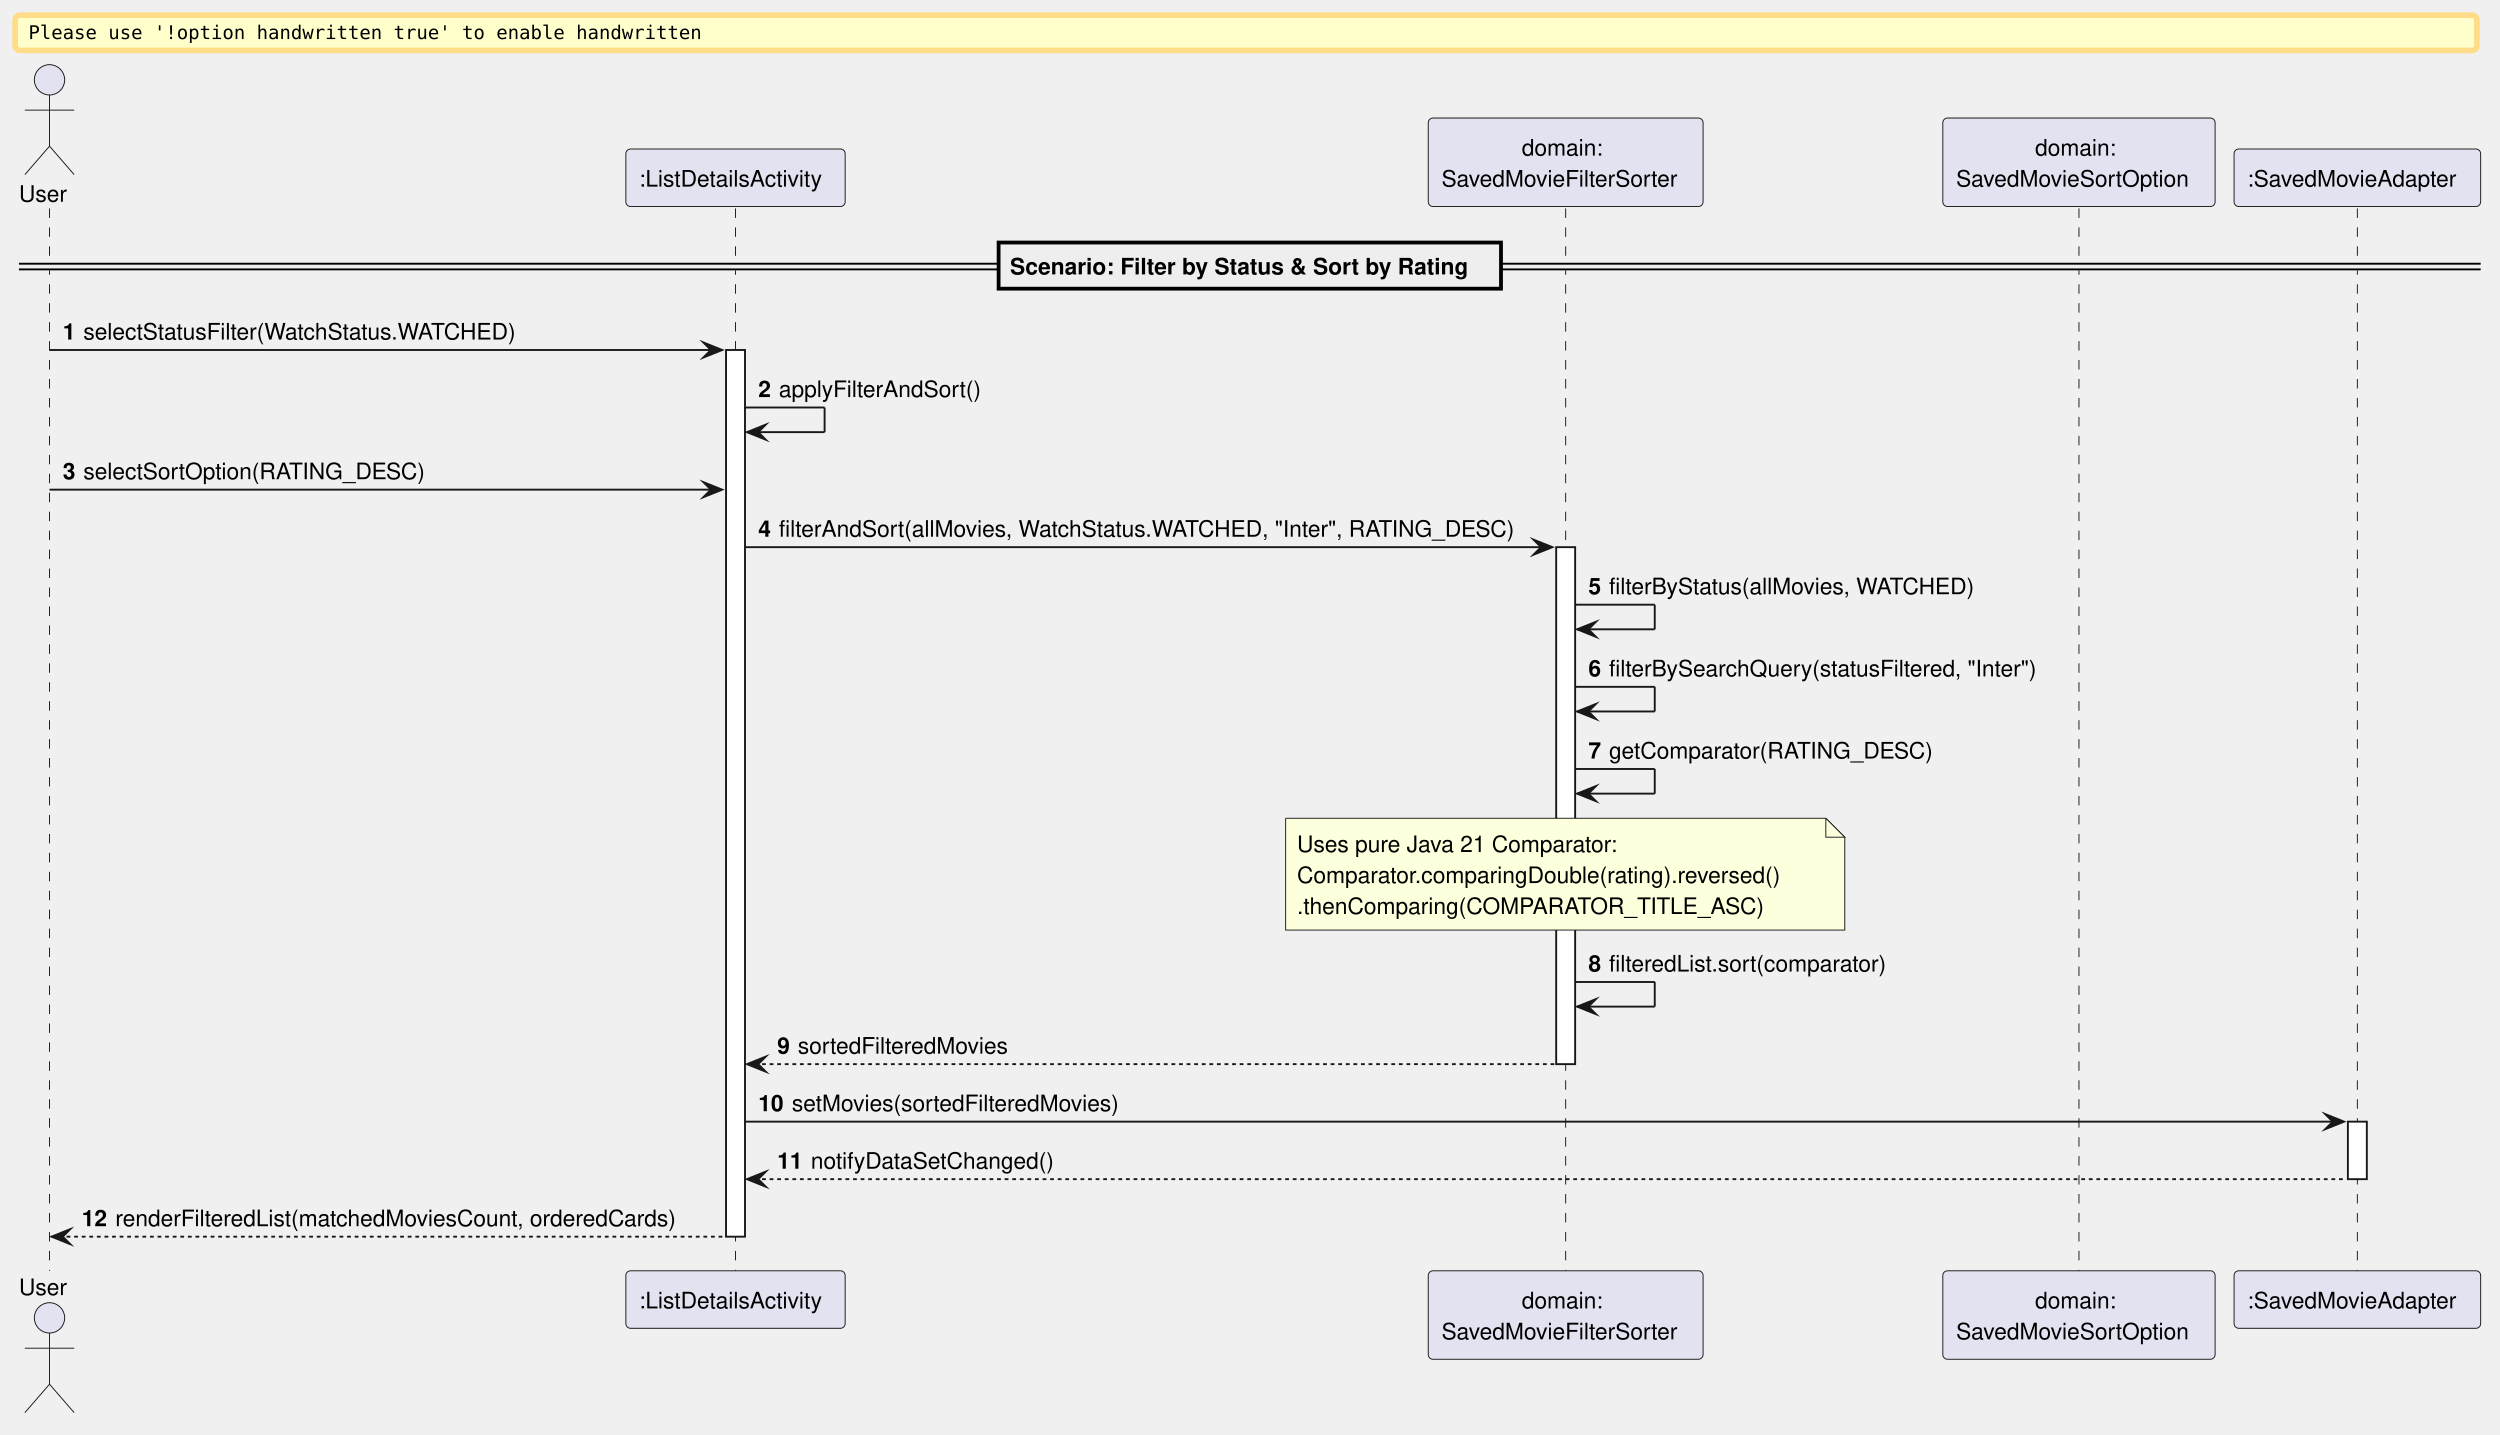
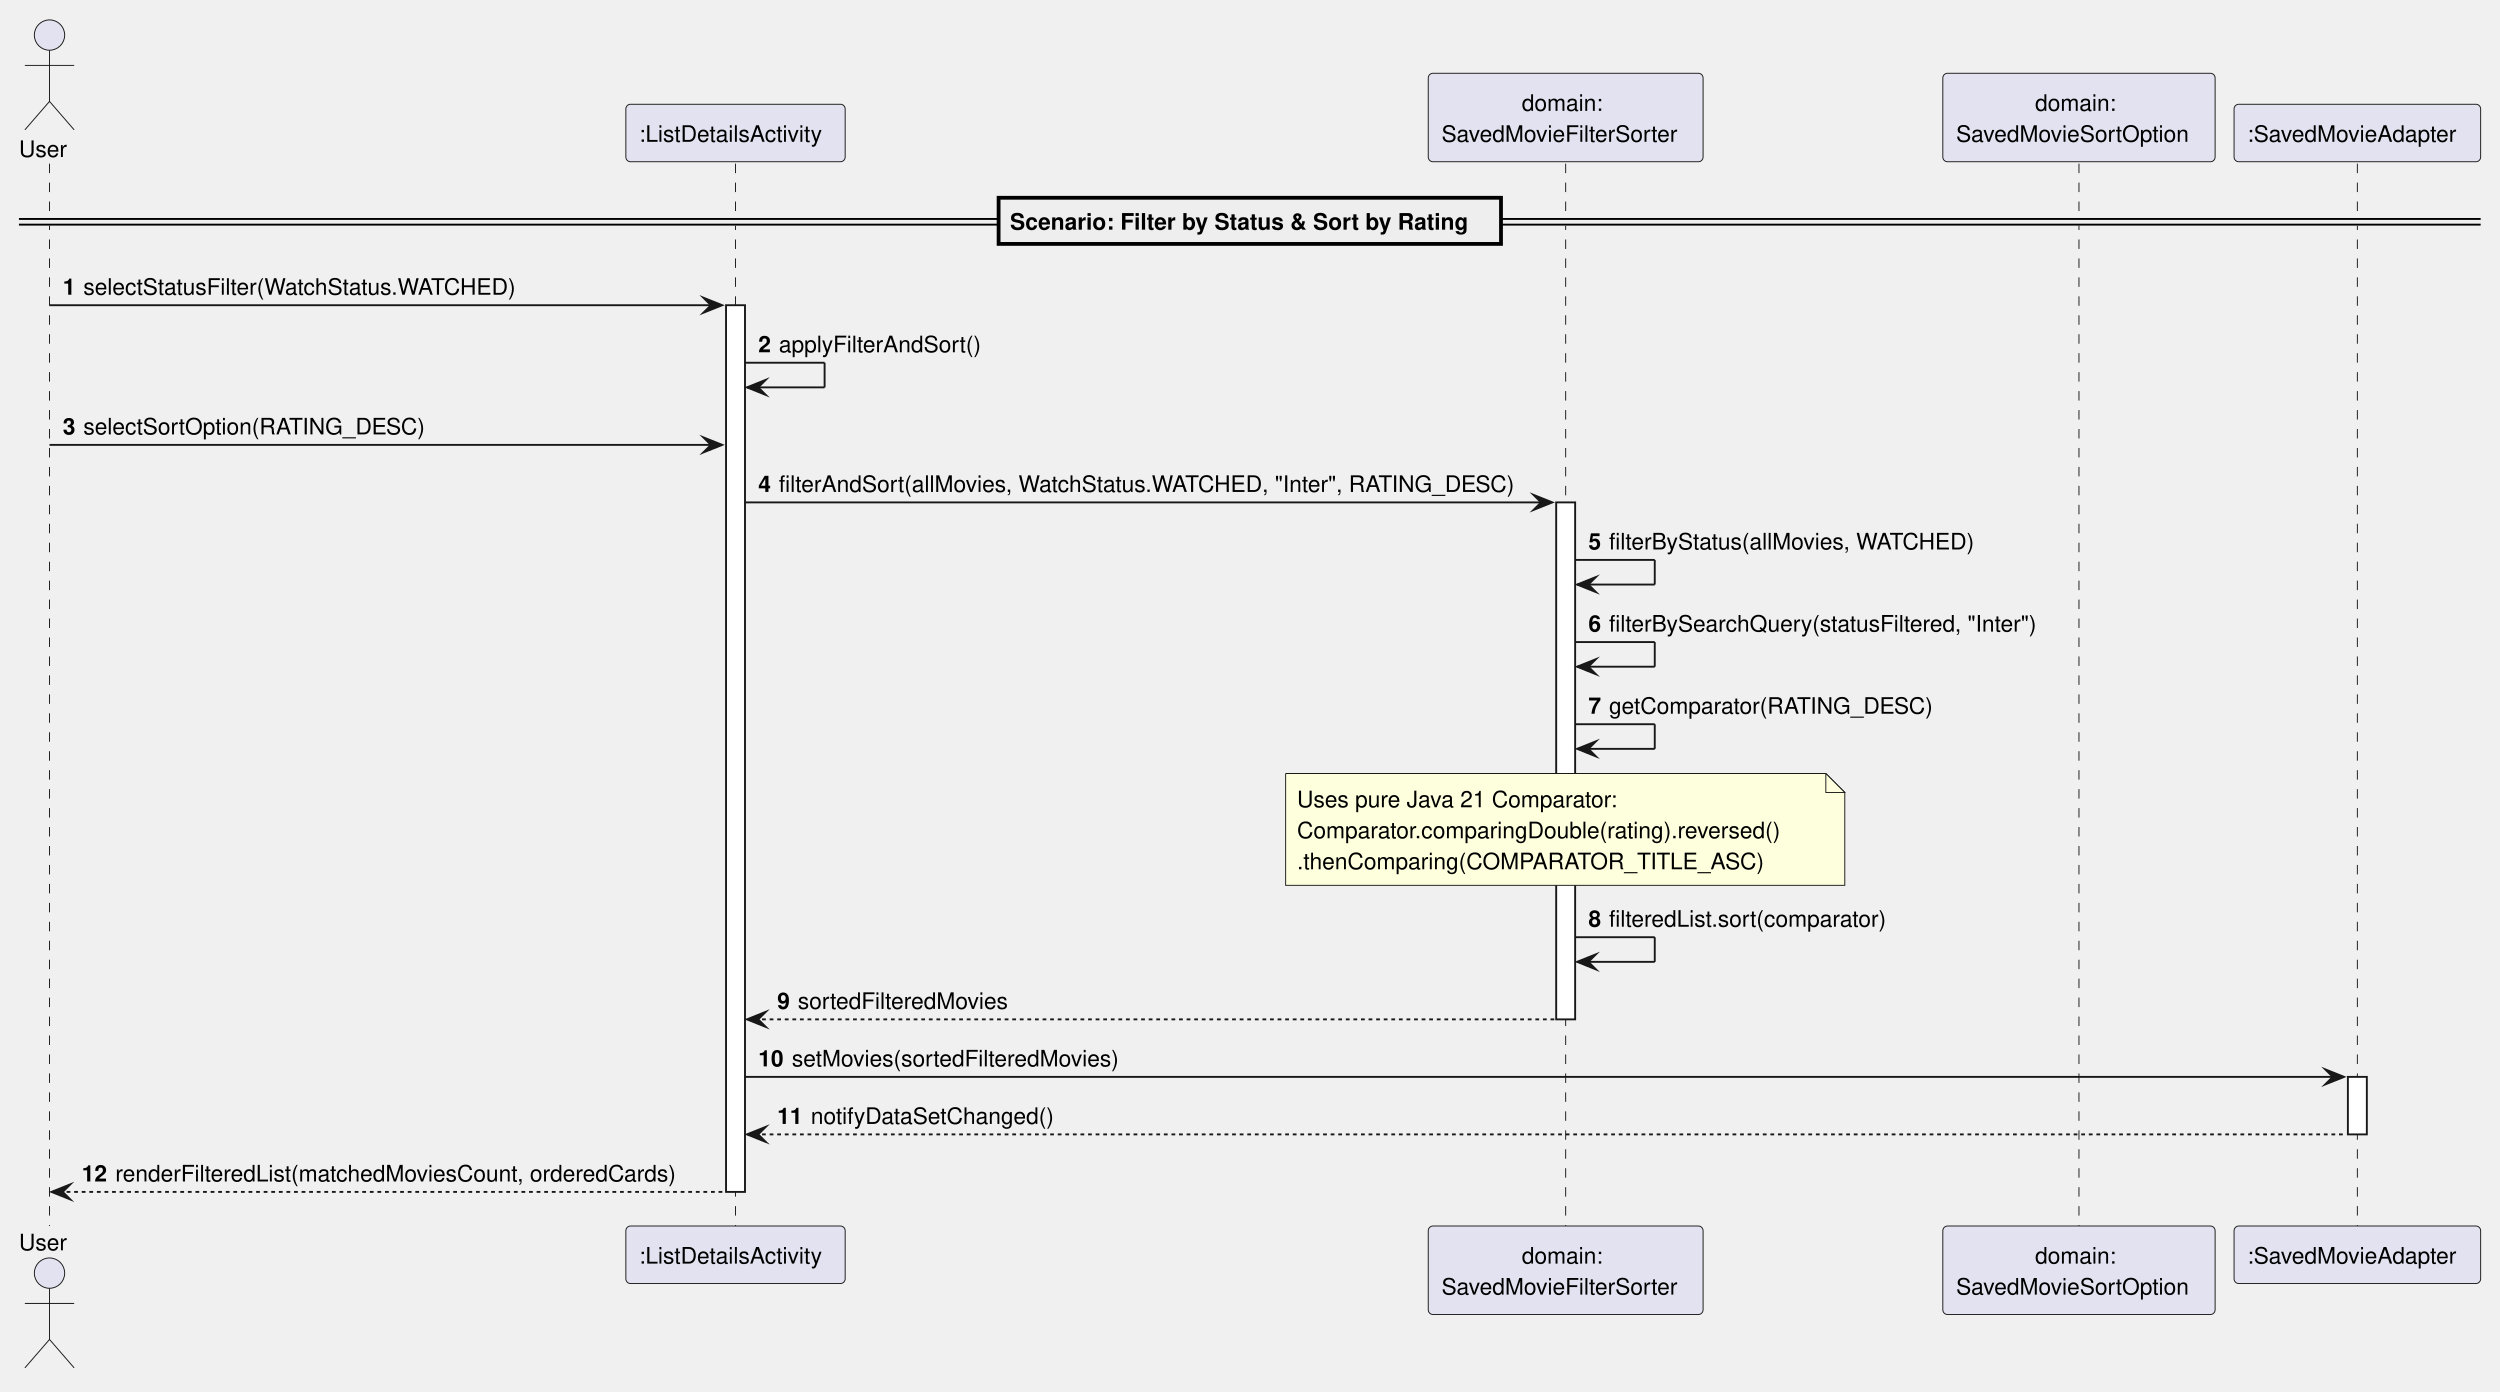
- <svg xmlns="http://www.w3.org/2000/svg" version="1.1" data-diagram-type="SEQUENCE" style="width:1319px;height:757px;background:#FFFFFF;" width="1319px" height="757px" viewBox="0 0 1319 757" zoomAndPan="magnify" preserveAspectRatio="none" contentStyleType="text/css">
+ <svg xmlns="http://www.w3.org/2000/svg" version="1.1" data-diagram-type="SEQUENCE" style="width:1319px;height:734px;background:#FFFFFF;" width="1319px" height="734px" viewBox="0 0 1319 734" zoomAndPan="magnify" preserveAspectRatio="none" contentStyleType="text/css">
  <defs />
  <g font-family="sans-serif" lengthAdjust="spacing">
-     <rect x="8" y="8" width="1298.793" height="18.62" fill="#FFC" style="stroke:#FD8;stroke-width:3;" rx="2.5" ry="2.5" />
-     <text x="15" y="20.62" fill="#000" font-size="10" textLength="354" font-family="monospace">Please use '!option handwritten true' to enable handwritten</text>
    <g>
-       <rect x="22.622" y="109.964" width="8" height="560.506" fill="#000" fill-opacity="0" />
-       <line x1="26.122" y1="109.964" x2="26.122" y2="670.47" style="stroke:#181818;stroke-width:0.5;stroke-dasharray:5,5;" />
+       <rect x="22.622" y="86.344" width="8" height="560.506" fill="#000" fill-opacity="0" />
+       <line x1="26.122" y1="86.344" x2="26.122" y2="646.85" style="stroke:#181818;stroke-width:0.5;stroke-dasharray:5,5;" />
    </g>
    <g>
-       <rect x="384.557" y="109.964" width="8" height="560.506" fill="#000" fill-opacity="0" />
-       <line x1="388.057" y1="109.964" x2="388.057" y2="670.47" style="stroke:#181818;stroke-width:0.5;stroke-dasharray:5,5;" />
+       <rect x="384.557" y="86.344" width="8" height="560.506" fill="#000" fill-opacity="0" />
+       <line x1="388.057" y1="86.344" x2="388.057" y2="646.85" style="stroke:#181818;stroke-width:0.5;stroke-dasharray:5,5;" />
    </g>
    <g>
-       <rect x="383.057" y="184.652" width="10" height="467.818" fill="#FFF" style="stroke:#181818;stroke-width:1;" />
+       <rect x="383.057" y="161.032" width="10" height="467.818" fill="#FFF" style="stroke:#181818;stroke-width:1;" />
    </g>
    <g>
-       <rect x="822.547" y="109.964" width="8" height="560.506" fill="#000" fill-opacity="0" />
-       <line x1="826.047" y1="109.964" x2="826.047" y2="670.47" style="stroke:#181818;stroke-width:0.5;stroke-dasharray:5,5;" />
+       <rect x="822.547" y="86.344" width="8" height="560.506" fill="#000" fill-opacity="0" />
+       <line x1="826.047" y1="86.344" x2="826.047" y2="646.85" style="stroke:#181818;stroke-width:0.5;stroke-dasharray:5,5;" />
    </g>
    <g>
-       <rect x="821.047" y="288.685" width="10" height="272.753" fill="#FFF" style="stroke:#181818;stroke-width:1;" />
+       <rect x="821.047" y="265.065" width="10" height="272.753" fill="#FFF" style="stroke:#181818;stroke-width:1;" />
    </g>
    <g>
-       <rect x="1093.361" y="109.964" width="8" height="560.506" fill="#000" fill-opacity="0" />
-       <line x1="1096.861" y1="109.964" x2="1096.861" y2="670.47" style="stroke:#181818;stroke-width:0.5;stroke-dasharray:5,5;" />
+       <rect x="1093.361" y="86.344" width="8" height="560.506" fill="#000" fill-opacity="0" />
+       <line x1="1096.861" y1="86.344" x2="1096.861" y2="646.85" style="stroke:#181818;stroke-width:0.5;stroke-dasharray:5,5;" />
    </g>
    <g>
-       <rect x="1240.242" y="109.964" width="8" height="560.506" fill="#000" fill-opacity="0" />
-       <line x1="1243.742" y1="109.964" x2="1243.742" y2="670.47" style="stroke:#181818;stroke-width:0.5;stroke-dasharray:5,5;" />
+       <rect x="1240.242" y="86.344" width="8" height="560.506" fill="#000" fill-opacity="0" />
+       <line x1="1243.742" y1="86.344" x2="1243.742" y2="646.85" style="stroke:#181818;stroke-width:0.5;stroke-dasharray:5,5;" />
    </g>
    <g>
-       <rect x="1238.742" y="591.782" width="10" height="30.344" fill="#FFF" style="stroke:#181818;stroke-width:1;" />
+       <rect x="1238.742" y="568.162" width="10" height="30.344" fill="#FFF" style="stroke:#181818;stroke-width:1;" />
    </g>
-     <text x="10" y="106.448" fill="#000" font-size="12" textLength="26.244" font-family="'Helvetica, Arial, sans-serif'">User</text>
-     <ellipse cx="26.122" cy="42.12" rx="8" ry="8" fill="#E2E2F0" style="stroke:#181818;stroke-width:0.5;" />
-     <path d="M26.122,50.12 L26.122,77.12 M13.122,58.12 L39.122,58.12 M26.122,77.12 L13.122,92.12 M26.122,77.12 L39.122,92.12" style="stroke:#181818;stroke-width:0.5;" fill="none" />
-     <rect x="330.2" y="78.62" width="115.713" height="30.344" fill="#E2E2F0" style="stroke:#181818;stroke-width:0.5;" rx="2.5" ry="2.5" />
-     <text x="337.2" y="98.448" fill="#000" font-size="12" textLength="101.713" font-family="'Helvetica, Arial, sans-serif'">:ListDetailsActivity</text>
-     <rect x="753.545" y="62.276" width="145.005" height="46.688" fill="#E2E2F0" style="stroke:#181818;stroke-width:0.5;" rx="2.5" ry="2.5" />
-     <text x="802.887" y="82.104" fill="#000" font-size="12" textLength="46.32" font-family="'Helvetica, Arial, sans-serif'">domain:</text>
-     <text x="760.545" y="98.448" fill="#000" font-size="12" textLength="131.005" font-family="'Helvetica, Arial, sans-serif'">SavedMovieFilterSorter</text>
-     <rect x="1025.031" y="62.276" width="143.661" height="46.688" fill="#E2E2F0" style="stroke:#181818;stroke-width:0.5;" rx="2.5" ry="2.5" />
-     <text x="1073.701" y="82.104" fill="#000" font-size="12" textLength="46.32" font-family="'Helvetica, Arial, sans-serif'">domain:</text>
-     <text x="1032.031" y="98.448" fill="#000" font-size="12" textLength="129.661" font-family="'Helvetica, Arial, sans-serif'">SavedMovieSortOption</text>
-     <rect x="1178.692" y="78.62" width="130.101" height="30.344" fill="#E2E2F0" style="stroke:#181818;stroke-width:0.5;" rx="2.5" ry="2.5" />
-     <text x="1185.692" y="98.448" fill="#000" font-size="12" textLength="116.101" font-family="'Helvetica, Arial, sans-serif'">:SavedMovieAdapter</text>
-     <text x="10" y="683.298" fill="#000" font-size="12" textLength="26.244" font-family="'Helvetica, Arial, sans-serif'">User</text>
-     <ellipse cx="26.122" cy="695.314" rx="8" ry="8" fill="#E2E2F0" style="stroke:#181818;stroke-width:0.5;" />
-     <path d="M26.122,703.314 L26.122,730.314 M13.122,711.314 L39.122,711.314 M26.122,730.314 L13.122,745.314 M26.122,730.314 L39.122,745.314" style="stroke:#181818;stroke-width:0.5;" fill="none" />
-     <rect x="330.2" y="670.47" width="115.713" height="30.344" fill="#E2E2F0" style="stroke:#181818;stroke-width:0.5;" rx="2.5" ry="2.5" />
-     <text x="337.2" y="690.298" fill="#000" font-size="12" textLength="101.713" font-family="'Helvetica, Arial, sans-serif'">:ListDetailsActivity</text>
-     <rect x="753.545" y="670.47" width="145.005" height="46.688" fill="#E2E2F0" style="stroke:#181818;stroke-width:0.5;" rx="2.5" ry="2.5" />
-     <text x="802.887" y="690.298" fill="#000" font-size="12" textLength="46.32" font-family="'Helvetica, Arial, sans-serif'">domain:</text>
-     <text x="760.545" y="706.642" fill="#000" font-size="12" textLength="131.005" font-family="'Helvetica, Arial, sans-serif'">SavedMovieFilterSorter</text>
-     <rect x="1025.031" y="670.47" width="143.661" height="46.688" fill="#E2E2F0" style="stroke:#181818;stroke-width:0.5;" rx="2.5" ry="2.5" />
-     <text x="1073.701" y="690.298" fill="#000" font-size="12" textLength="46.32" font-family="'Helvetica, Arial, sans-serif'">domain:</text>
-     <text x="1032.031" y="706.642" fill="#000" font-size="12" textLength="129.661" font-family="'Helvetica, Arial, sans-serif'">SavedMovieSortOption</text>
-     <rect x="1178.692" y="670.47" width="130.101" height="30.344" fill="#E2E2F0" style="stroke:#181818;stroke-width:0.5;" rx="2.5" ry="2.5" />
-     <text x="1185.692" y="690.298" fill="#000" font-size="12" textLength="116.101" font-family="'Helvetica, Arial, sans-serif'">:SavedMovieAdapter</text>
-     <rect x="10" y="139.136" width="1298.793" height="3" fill="#EEE" style="stroke:#EEE;stroke-width:1;" />
-     <line x1="10" y1="139.136" x2="1308.793" y2="139.136" style="stroke:#000;stroke-width:1;" />
-     <line x1="10" y1="142.136" x2="1308.793" y2="142.136" style="stroke:#000;stroke-width:1;" />
-     <rect x="526.863" y="127.964" width="265.066" height="24.344" fill="#EEE" style="stroke:#000;stroke-width:2;" />
-     <text x="532.863" y="144.792" fill="#000" font-size="12" textLength="247.946" font-weight="700" font-family="'Helvetica, Arial, sans-serif'">Scenario: Filter by Status &amp; Sort by Rating</text>
-     <polygon points="371.057,180.652,381.057,184.652,371.057,188.652,375.057,184.652" fill="#181818" style="stroke:#181818;stroke-width:1;stroke-linejoin:miter;stroke-miterlimit:10;" />
-     <line x1="26.122" y1="184.652" x2="377.057" y2="184.652" style="stroke:#181818;stroke-width:1;" />
-     <text x="33.122" y="179.136" fill="#000" font-size="12" font-weight="700" font-family="'Helvetica, Arial, sans-serif'">1</text>
-     <text x="43.986" y="179.136" fill="#000" font-size="12" textLength="234.47" font-family="'Helvetica, Arial, sans-serif'">selectStatusFilter(WatchStatus.WATCHED)</text>
-     <line x1="393.057" y1="214.996" x2="435.057" y2="214.996" style="stroke:#181818;stroke-width:1;" />
-     <line x1="435.057" y1="214.996" x2="435.057" y2="227.996" style="stroke:#181818;stroke-width:1;" />
-     <line x1="394.057" y1="227.996" x2="435.057" y2="227.996" style="stroke:#181818;stroke-width:1;" />
-     <polygon points="404.057,223.996,394.057,227.996,404.057,231.996,400.057,227.996" fill="#181818" style="stroke:#181818;stroke-width:1;stroke-linejoin:miter;stroke-miterlimit:10;" />
-     <text x="400.057" y="209.48" fill="#000" font-size="12" font-weight="700" font-family="'Helvetica, Arial, sans-serif'">2</text>
-     <text x="410.921" y="209.48" fill="#000" font-size="12" textLength="111.985" font-family="'Helvetica, Arial, sans-serif'">applyFilterAndSort()</text>
-     <polygon points="371.057,254.341,381.057,258.341,371.057,262.341,375.057,258.341" fill="#181818" style="stroke:#181818;stroke-width:1;stroke-linejoin:miter;stroke-miterlimit:10;" />
-     <line x1="26.122" y1="258.341" x2="377.057" y2="258.341" style="stroke:#181818;stroke-width:1;" />
-     <text x="33.122" y="252.825" fill="#000" font-size="12" font-weight="700" font-family="'Helvetica, Arial, sans-serif'">3</text>
-     <text x="43.986" y="252.825" fill="#000" font-size="12" textLength="180.325" font-family="'Helvetica, Arial, sans-serif'">selectSortOption(RATING_DESC)</text>
-     <polygon points="809.047,284.685,819.047,288.685,809.047,292.685,813.047,288.685" fill="#181818" style="stroke:#181818;stroke-width:1;stroke-linejoin:miter;stroke-miterlimit:10;" />
-     <line x1="393.057" y1="288.685" x2="815.047" y2="288.685" style="stroke:#181818;stroke-width:1;" />
-     <text x="400.057" y="283.169" fill="#000" font-size="12" font-weight="700" font-family="'Helvetica, Arial, sans-serif'">4</text>
-     <text x="410.921" y="283.169" fill="#000" font-size="12" textLength="398.127" font-family="'Helvetica, Arial, sans-serif'">filterAndSort(allMovies, WatchStatus.WATCHED, "Inter", RATING_DESC)</text>
-     <line x1="831.047" y1="319.029" x2="873.047" y2="319.029" style="stroke:#181818;stroke-width:1;" />
-     <line x1="873.047" y1="319.029" x2="873.047" y2="332.029" style="stroke:#181818;stroke-width:1;" />
-     <line x1="832.047" y1="332.029" x2="873.047" y2="332.029" style="stroke:#181818;stroke-width:1;" />
-     <polygon points="842.047,328.029,832.047,332.029,842.047,336.029,838.047,332.029" fill="#181818" style="stroke:#181818;stroke-width:1;stroke-linejoin:miter;stroke-miterlimit:10;" />
-     <text x="838.047" y="313.513" fill="#000" font-size="12" font-weight="700" font-family="'Helvetica, Arial, sans-serif'">5</text>
-     <text x="848.912" y="313.513" fill="#000" font-size="12" textLength="199.165" font-family="'Helvetica, Arial, sans-serif'">filterByStatus(allMovies, WATCHED)</text>
-     <line x1="831.047" y1="362.373" x2="873.047" y2="362.373" style="stroke:#181818;stroke-width:1;" />
-     <line x1="873.047" y1="362.373" x2="873.047" y2="375.373" style="stroke:#181818;stroke-width:1;" />
-     <line x1="832.047" y1="375.373" x2="873.047" y2="375.373" style="stroke:#181818;stroke-width:1;" />
-     <polygon points="842.047,371.373,832.047,375.373,842.047,379.373,838.047,375.373" fill="#181818" style="stroke:#181818;stroke-width:1;stroke-linejoin:miter;stroke-miterlimit:10;" />
-     <text x="838.047" y="356.857" fill="#000" font-size="12" font-weight="700" font-family="'Helvetica, Arial, sans-serif'">6</text>
-     <text x="848.912" y="356.857" fill="#000" font-size="12" textLength="240.95" font-family="'Helvetica, Arial, sans-serif'">filterBySearchQuery(statusFiltered, "Inter")</text>
-     <line x1="831.047" y1="405.717" x2="873.047" y2="405.717" style="stroke:#181818;stroke-width:1;" />
-     <line x1="873.047" y1="405.717" x2="873.047" y2="418.717" style="stroke:#181818;stroke-width:1;" />
-     <line x1="832.047" y1="418.717" x2="873.047" y2="418.717" style="stroke:#181818;stroke-width:1;" />
-     <polygon points="842.047,414.717,832.047,418.717,842.047,422.717,838.047,418.717" fill="#181818" style="stroke:#181818;stroke-width:1;stroke-linejoin:miter;stroke-miterlimit:10;" />
-     <text x="838.047" y="400.201" fill="#000" font-size="12" font-weight="700" font-family="'Helvetica, Arial, sans-serif'">7</text>
-     <text x="848.912" y="400.201" fill="#000" font-size="12" textLength="172.753" font-family="'Helvetica, Arial, sans-serif'">getComparator(RATING_DESC)</text>
-     <path d="M678.309,431.717 L678.309,490.717 L973.309,490.717 L973.309,441.717 L963.309,431.717 L678.309,431.717" style="stroke:#181818;stroke-width:0.5;" fill="#FEFFDD" />
-     <path d="M963.309,431.717 L963.309,441.717 L973.309,441.717 L963.309,431.717" style="stroke:#181818;stroke-width:0.5;" fill="#FEFFDD" />
-     <text x="684.309" y="449.545" fill="#000" font-size="12" textLength="174.229" font-family="'Helvetica, Arial, sans-serif'">Uses pure Java 21 Comparator:</text>
-     <text x="684.309" y="465.889" fill="#000" font-size="12" textLength="274.478" font-family="'Helvetica, Arial, sans-serif'">Comparator.comparingDouble(rating).reversed()</text>
-     <text x="684.309" y="482.233" fill="#000" font-size="12" textLength="243.65" font-family="'Helvetica, Arial, sans-serif'">.thenComparing(COMPARATOR_TITLE_ASC)</text>
-     <line x1="831.047" y1="518.093" x2="873.047" y2="518.093" style="stroke:#181818;stroke-width:1;" />
-     <line x1="873.047" y1="518.093" x2="873.047" y2="531.093" style="stroke:#181818;stroke-width:1;" />
-     <line x1="832.047" y1="531.093" x2="873.047" y2="531.093" style="stroke:#181818;stroke-width:1;" />
-     <polygon points="842.047,527.093,832.047,531.093,842.047,535.093,838.047,531.093" fill="#181818" style="stroke:#181818;stroke-width:1;stroke-linejoin:miter;stroke-miterlimit:10;" />
-     <text x="838.047" y="512.577" fill="#000" font-size="12" font-weight="700" font-family="'Helvetica, Arial, sans-serif'">8</text>
-     <text x="848.912" y="512.577" fill="#000" font-size="12" textLength="159.289" font-family="'Helvetica, Arial, sans-serif'">filteredList.sort(comparator)</text>
-     <polygon points="404.057,557.438,394.057,561.438,404.057,565.438,400.057,561.438" fill="#181818" style="stroke:#181818;stroke-width:1;stroke-linejoin:miter;stroke-miterlimit:10;" />
-     <line x1="398.057" y1="561.438" x2="820.047" y2="561.438" style="stroke:#181818;stroke-width:1;stroke-dasharray:2,2;" />
-     <text x="410.057" y="555.922" fill="#000" font-size="12" font-weight="700" font-family="'Helvetica, Arial, sans-serif'">9</text>
-     <text x="420.921" y="555.922" fill="#000" font-size="12" textLength="118.921" font-family="'Helvetica, Arial, sans-serif'">sortedFilteredMovies</text>
-     <polygon points="1226.742,587.782,1236.742,591.782,1226.742,595.782,1230.742,591.782" fill="#181818" style="stroke:#181818;stroke-width:1;stroke-linejoin:miter;stroke-miterlimit:10;" />
-     <line x1="393.057" y1="591.782" x2="1232.742" y2="591.782" style="stroke:#181818;stroke-width:1;" />
-     <text x="400.057" y="586.266" fill="#000" font-size="12" textLength="13.728" font-weight="700" font-family="'Helvetica, Arial, sans-serif'">10</text>
-     <text x="417.785" y="586.266" fill="#000" font-size="12" textLength="182.821" font-family="'Helvetica, Arial, sans-serif'">setMovies(sortedFilteredMovies)</text>
-     <polygon points="404.057,618.126,394.057,622.126,404.057,626.126,400.057,622.126" fill="#181818" style="stroke:#181818;stroke-width:1;stroke-linejoin:miter;stroke-miterlimit:10;" />
-     <line x1="398.057" y1="622.126" x2="1237.742" y2="622.126" style="stroke:#181818;stroke-width:1;stroke-dasharray:2,2;" />
-     <text x="410.057" y="616.61" fill="#000" font-size="12" textLength="13.728" font-weight="700" font-family="'Helvetica, Arial, sans-serif'">11</text>
-     <text x="427.785" y="616.61" fill="#000" font-size="12" textLength="134.473" font-family="'Helvetica, Arial, sans-serif'">notifyDataSetChanged()</text>
-     <polygon points="37.122,648.47,27.122,652.47,37.122,656.47,33.122,652.47" fill="#181818" style="stroke:#181818;stroke-width:1;stroke-linejoin:miter;stroke-miterlimit:10;" />
-     <line x1="31.122" y1="652.47" x2="382.057" y2="652.47" style="stroke:#181818;stroke-width:1;stroke-dasharray:2,2;" />
-     <text x="43.122" y="646.954" fill="#000" font-size="12" textLength="13.728" font-weight="700" font-family="'Helvetica, Arial, sans-serif'">12</text>
-     <text x="60.85" y="646.954" fill="#000" font-size="12" textLength="315.206" font-family="'Helvetica, Arial, sans-serif'">renderFilteredList(matchedMoviesCount, orderedCards)</text>
+     <text x="10" y="82.828" fill="#000" font-size="12" textLength="26.244" font-family="'Helvetica, Arial, sans-serif'">User</text>
+     <ellipse cx="26.122" cy="18.5" rx="8" ry="8" fill="#E2E2F0" style="stroke:#181818;stroke-width:0.5;" />
+     <path d="M26.122,26.5 L26.122,53.5 M13.122,34.5 L39.122,34.5 M26.122,53.5 L13.122,68.5 M26.122,53.5 L39.122,68.5" style="stroke:#181818;stroke-width:0.5;" fill="none" />
+     <rect x="330.2" y="55" width="115.713" height="30.344" fill="#E2E2F0" style="stroke:#181818;stroke-width:0.5;" rx="2.5" ry="2.5" />
+     <text x="337.2" y="74.828" fill="#000" font-size="12" textLength="101.713" font-family="'Helvetica, Arial, sans-serif'">:ListDetailsActivity</text>
+     <rect x="753.545" y="38.656" width="145.005" height="46.688" fill="#E2E2F0" style="stroke:#181818;stroke-width:0.5;" rx="2.5" ry="2.5" />
+     <text x="802.887" y="58.484" fill="#000" font-size="12" textLength="46.32" font-family="'Helvetica, Arial, sans-serif'">domain:</text>
+     <text x="760.545" y="74.828" fill="#000" font-size="12" textLength="131.005" font-family="'Helvetica, Arial, sans-serif'">SavedMovieFilterSorter</text>
+     <rect x="1025.031" y="38.656" width="143.661" height="46.688" fill="#E2E2F0" style="stroke:#181818;stroke-width:0.5;" rx="2.5" ry="2.5" />
+     <text x="1073.701" y="58.484" fill="#000" font-size="12" textLength="46.32" font-family="'Helvetica, Arial, sans-serif'">domain:</text>
+     <text x="1032.031" y="74.828" fill="#000" font-size="12" textLength="129.661" font-family="'Helvetica, Arial, sans-serif'">SavedMovieSortOption</text>
+     <rect x="1178.692" y="55" width="130.101" height="30.344" fill="#E2E2F0" style="stroke:#181818;stroke-width:0.5;" rx="2.5" ry="2.5" />
+     <text x="1185.692" y="74.828" fill="#000" font-size="12" textLength="116.101" font-family="'Helvetica, Arial, sans-serif'">:SavedMovieAdapter</text>
+     <text x="10" y="659.678" fill="#000" font-size="12" textLength="26.244" font-family="'Helvetica, Arial, sans-serif'">User</text>
+     <ellipse cx="26.122" cy="671.694" rx="8" ry="8" fill="#E2E2F0" style="stroke:#181818;stroke-width:0.5;" />
+     <path d="M26.122,679.694 L26.122,706.694 M13.122,687.694 L39.122,687.694 M26.122,706.694 L13.122,721.694 M26.122,706.694 L39.122,721.694" style="stroke:#181818;stroke-width:0.5;" fill="none" />
+     <rect x="330.2" y="646.85" width="115.713" height="30.344" fill="#E2E2F0" style="stroke:#181818;stroke-width:0.5;" rx="2.5" ry="2.5" />
+     <text x="337.2" y="666.678" fill="#000" font-size="12" textLength="101.713" font-family="'Helvetica, Arial, sans-serif'">:ListDetailsActivity</text>
+     <rect x="753.545" y="646.85" width="145.005" height="46.688" fill="#E2E2F0" style="stroke:#181818;stroke-width:0.5;" rx="2.5" ry="2.5" />
+     <text x="802.887" y="666.678" fill="#000" font-size="12" textLength="46.32" font-family="'Helvetica, Arial, sans-serif'">domain:</text>
+     <text x="760.545" y="683.022" fill="#000" font-size="12" textLength="131.005" font-family="'Helvetica, Arial, sans-serif'">SavedMovieFilterSorter</text>
+     <rect x="1025.031" y="646.85" width="143.661" height="46.688" fill="#E2E2F0" style="stroke:#181818;stroke-width:0.5;" rx="2.5" ry="2.5" />
+     <text x="1073.701" y="666.678" fill="#000" font-size="12" textLength="46.32" font-family="'Helvetica, Arial, sans-serif'">domain:</text>
+     <text x="1032.031" y="683.022" fill="#000" font-size="12" textLength="129.661" font-family="'Helvetica, Arial, sans-serif'">SavedMovieSortOption</text>
+     <rect x="1178.692" y="646.85" width="130.101" height="30.344" fill="#E2E2F0" style="stroke:#181818;stroke-width:0.5;" rx="2.5" ry="2.5" />
+     <text x="1185.692" y="666.678" fill="#000" font-size="12" textLength="116.101" font-family="'Helvetica, Arial, sans-serif'">:SavedMovieAdapter</text>
+     <rect x="10" y="115.516" width="1298.793" height="3" fill="#EEE" style="stroke:#EEE;stroke-width:1;" />
+     <line x1="10" y1="115.516" x2="1308.793" y2="115.516" style="stroke:#000;stroke-width:1;" />
+     <line x1="10" y1="118.516" x2="1308.793" y2="118.516" style="stroke:#000;stroke-width:1;" />
+     <rect x="526.863" y="104.344" width="265.066" height="24.344" fill="#EEE" style="stroke:#000;stroke-width:2;" />
+     <text x="532.863" y="121.172" fill="#000" font-size="12" textLength="247.946" font-weight="700" font-family="'Helvetica, Arial, sans-serif'">Scenario: Filter by Status &amp; Sort by Rating</text>
+     <polygon points="371.057,157.032,381.057,161.032,371.057,165.032,375.057,161.032" fill="#181818" style="stroke:#181818;stroke-width:1;stroke-linejoin:miter;stroke-miterlimit:10;" />
+     <line x1="26.122" y1="161.032" x2="377.057" y2="161.032" style="stroke:#181818;stroke-width:1;" />
+     <text x="33.122" y="155.516" fill="#000" font-size="12" font-weight="700" font-family="'Helvetica, Arial, sans-serif'">1</text>
+     <text x="43.986" y="155.516" fill="#000" font-size="12" textLength="234.47" font-family="'Helvetica, Arial, sans-serif'">selectStatusFilter(WatchStatus.WATCHED)</text>
+     <line x1="393.057" y1="191.376" x2="435.057" y2="191.376" style="stroke:#181818;stroke-width:1;" />
+     <line x1="435.057" y1="191.376" x2="435.057" y2="204.376" style="stroke:#181818;stroke-width:1;" />
+     <line x1="394.057" y1="204.376" x2="435.057" y2="204.376" style="stroke:#181818;stroke-width:1;" />
+     <polygon points="404.057,200.376,394.057,204.376,404.057,208.376,400.057,204.376" fill="#181818" style="stroke:#181818;stroke-width:1;stroke-linejoin:miter;stroke-miterlimit:10;" />
+     <text x="400.057" y="185.86" fill="#000" font-size="12" font-weight="700" font-family="'Helvetica, Arial, sans-serif'">2</text>
+     <text x="410.921" y="185.86" fill="#000" font-size="12" textLength="111.985" font-family="'Helvetica, Arial, sans-serif'">applyFilterAndSort()</text>
+     <polygon points="371.057,230.721,381.057,234.721,371.057,238.721,375.057,234.721" fill="#181818" style="stroke:#181818;stroke-width:1;stroke-linejoin:miter;stroke-miterlimit:10;" />
+     <line x1="26.122" y1="234.721" x2="377.057" y2="234.721" style="stroke:#181818;stroke-width:1;" />
+     <text x="33.122" y="229.205" fill="#000" font-size="12" font-weight="700" font-family="'Helvetica, Arial, sans-serif'">3</text>
+     <text x="43.986" y="229.205" fill="#000" font-size="12" textLength="180.325" font-family="'Helvetica, Arial, sans-serif'">selectSortOption(RATING_DESC)</text>
+     <polygon points="809.047,261.065,819.047,265.065,809.047,269.065,813.047,265.065" fill="#181818" style="stroke:#181818;stroke-width:1;stroke-linejoin:miter;stroke-miterlimit:10;" />
+     <line x1="393.057" y1="265.065" x2="815.047" y2="265.065" style="stroke:#181818;stroke-width:1;" />
+     <text x="400.057" y="259.549" fill="#000" font-size="12" font-weight="700" font-family="'Helvetica, Arial, sans-serif'">4</text>
+     <text x="410.921" y="259.549" fill="#000" font-size="12" textLength="398.127" font-family="'Helvetica, Arial, sans-serif'">filterAndSort(allMovies, WatchStatus.WATCHED, "Inter", RATING_DESC)</text>
+     <line x1="831.047" y1="295.409" x2="873.047" y2="295.409" style="stroke:#181818;stroke-width:1;" />
+     <line x1="873.047" y1="295.409" x2="873.047" y2="308.409" style="stroke:#181818;stroke-width:1;" />
+     <line x1="832.047" y1="308.409" x2="873.047" y2="308.409" style="stroke:#181818;stroke-width:1;" />
+     <polygon points="842.047,304.409,832.047,308.409,842.047,312.409,838.047,308.409" fill="#181818" style="stroke:#181818;stroke-width:1;stroke-linejoin:miter;stroke-miterlimit:10;" />
+     <text x="838.047" y="289.893" fill="#000" font-size="12" font-weight="700" font-family="'Helvetica, Arial, sans-serif'">5</text>
+     <text x="848.912" y="289.893" fill="#000" font-size="12" textLength="199.165" font-family="'Helvetica, Arial, sans-serif'">filterByStatus(allMovies, WATCHED)</text>
+     <line x1="831.047" y1="338.753" x2="873.047" y2="338.753" style="stroke:#181818;stroke-width:1;" />
+     <line x1="873.047" y1="338.753" x2="873.047" y2="351.753" style="stroke:#181818;stroke-width:1;" />
+     <line x1="832.047" y1="351.753" x2="873.047" y2="351.753" style="stroke:#181818;stroke-width:1;" />
+     <polygon points="842.047,347.753,832.047,351.753,842.047,355.753,838.047,351.753" fill="#181818" style="stroke:#181818;stroke-width:1;stroke-linejoin:miter;stroke-miterlimit:10;" />
+     <text x="838.047" y="333.237" fill="#000" font-size="12" font-weight="700" font-family="'Helvetica, Arial, sans-serif'">6</text>
+     <text x="848.912" y="333.237" fill="#000" font-size="12" textLength="240.95" font-family="'Helvetica, Arial, sans-serif'">filterBySearchQuery(statusFiltered, "Inter")</text>
+     <line x1="831.047" y1="382.097" x2="873.047" y2="382.097" style="stroke:#181818;stroke-width:1;" />
+     <line x1="873.047" y1="382.097" x2="873.047" y2="395.097" style="stroke:#181818;stroke-width:1;" />
+     <line x1="832.047" y1="395.097" x2="873.047" y2="395.097" style="stroke:#181818;stroke-width:1;" />
+     <polygon points="842.047,391.097,832.047,395.097,842.047,399.097,838.047,395.097" fill="#181818" style="stroke:#181818;stroke-width:1;stroke-linejoin:miter;stroke-miterlimit:10;" />
+     <text x="838.047" y="376.581" fill="#000" font-size="12" font-weight="700" font-family="'Helvetica, Arial, sans-serif'">7</text>
+     <text x="848.912" y="376.581" fill="#000" font-size="12" textLength="172.753" font-family="'Helvetica, Arial, sans-serif'">getComparator(RATING_DESC)</text>
+     <path d="M678.309,408.097 L678.309,467.097 L973.309,467.097 L973.309,418.097 L963.309,408.097 L678.309,408.097" style="stroke:#181818;stroke-width:0.5;" fill="#FEFFDD" />
+     <path d="M963.309,408.097 L963.309,418.097 L973.309,418.097 L963.309,408.097" style="stroke:#181818;stroke-width:0.5;" fill="#FEFFDD" />
+     <text x="684.309" y="425.925" fill="#000" font-size="12" textLength="174.229" font-family="'Helvetica, Arial, sans-serif'">Uses pure Java 21 Comparator:</text>
+     <text x="684.309" y="442.269" fill="#000" font-size="12" textLength="274.478" font-family="'Helvetica, Arial, sans-serif'">Comparator.comparingDouble(rating).reversed()</text>
+     <text x="684.309" y="458.613" fill="#000" font-size="12" textLength="243.65" font-family="'Helvetica, Arial, sans-serif'">.thenComparing(COMPARATOR_TITLE_ASC)</text>
+     <line x1="831.047" y1="494.473" x2="873.047" y2="494.473" style="stroke:#181818;stroke-width:1;" />
+     <line x1="873.047" y1="494.473" x2="873.047" y2="507.473" style="stroke:#181818;stroke-width:1;" />
+     <line x1="832.047" y1="507.473" x2="873.047" y2="507.473" style="stroke:#181818;stroke-width:1;" />
+     <polygon points="842.047,503.473,832.047,507.473,842.047,511.473,838.047,507.473" fill="#181818" style="stroke:#181818;stroke-width:1;stroke-linejoin:miter;stroke-miterlimit:10;" />
+     <text x="838.047" y="488.957" fill="#000" font-size="12" font-weight="700" font-family="'Helvetica, Arial, sans-serif'">8</text>
+     <text x="848.912" y="488.957" fill="#000" font-size="12" textLength="159.289" font-family="'Helvetica, Arial, sans-serif'">filteredList.sort(comparator)</text>
+     <polygon points="404.057,533.818,394.057,537.818,404.057,541.818,400.057,537.818" fill="#181818" style="stroke:#181818;stroke-width:1;stroke-linejoin:miter;stroke-miterlimit:10;" />
+     <line x1="398.057" y1="537.818" x2="820.047" y2="537.818" style="stroke:#181818;stroke-width:1;stroke-dasharray:2,2;" />
+     <text x="410.057" y="532.302" fill="#000" font-size="12" font-weight="700" font-family="'Helvetica, Arial, sans-serif'">9</text>
+     <text x="420.921" y="532.302" fill="#000" font-size="12" textLength="118.921" font-family="'Helvetica, Arial, sans-serif'">sortedFilteredMovies</text>
+     <polygon points="1226.742,564.162,1236.742,568.162,1226.742,572.162,1230.742,568.162" fill="#181818" style="stroke:#181818;stroke-width:1;stroke-linejoin:miter;stroke-miterlimit:10;" />
+     <line x1="393.057" y1="568.162" x2="1232.742" y2="568.162" style="stroke:#181818;stroke-width:1;" />
+     <text x="400.057" y="562.646" fill="#000" font-size="12" textLength="13.728" font-weight="700" font-family="'Helvetica, Arial, sans-serif'">10</text>
+     <text x="417.785" y="562.646" fill="#000" font-size="12" textLength="182.821" font-family="'Helvetica, Arial, sans-serif'">setMovies(sortedFilteredMovies)</text>
+     <polygon points="404.057,594.506,394.057,598.506,404.057,602.506,400.057,598.506" fill="#181818" style="stroke:#181818;stroke-width:1;stroke-linejoin:miter;stroke-miterlimit:10;" />
+     <line x1="398.057" y1="598.506" x2="1237.742" y2="598.506" style="stroke:#181818;stroke-width:1;stroke-dasharray:2,2;" />
+     <text x="410.057" y="592.99" fill="#000" font-size="12" textLength="13.728" font-weight="700" font-family="'Helvetica, Arial, sans-serif'">11</text>
+     <text x="427.785" y="592.99" fill="#000" font-size="12" textLength="134.473" font-family="'Helvetica, Arial, sans-serif'">notifyDataSetChanged()</text>
+     <polygon points="37.122,624.85,27.122,628.85,37.122,632.85,33.122,628.85" fill="#181818" style="stroke:#181818;stroke-width:1;stroke-linejoin:miter;stroke-miterlimit:10;" />
+     <line x1="31.122" y1="628.85" x2="382.057" y2="628.85" style="stroke:#181818;stroke-width:1;stroke-dasharray:2,2;" />
+     <text x="43.122" y="623.334" fill="#000" font-size="12" textLength="13.728" font-weight="700" font-family="'Helvetica, Arial, sans-serif'">12</text>
+     <text x="60.85" y="623.334" fill="#000" font-size="12" textLength="315.206" font-family="'Helvetica, Arial, sans-serif'">renderFilteredList(matchedMoviesCount, orderedCards)</text>
  </g>
</svg>
